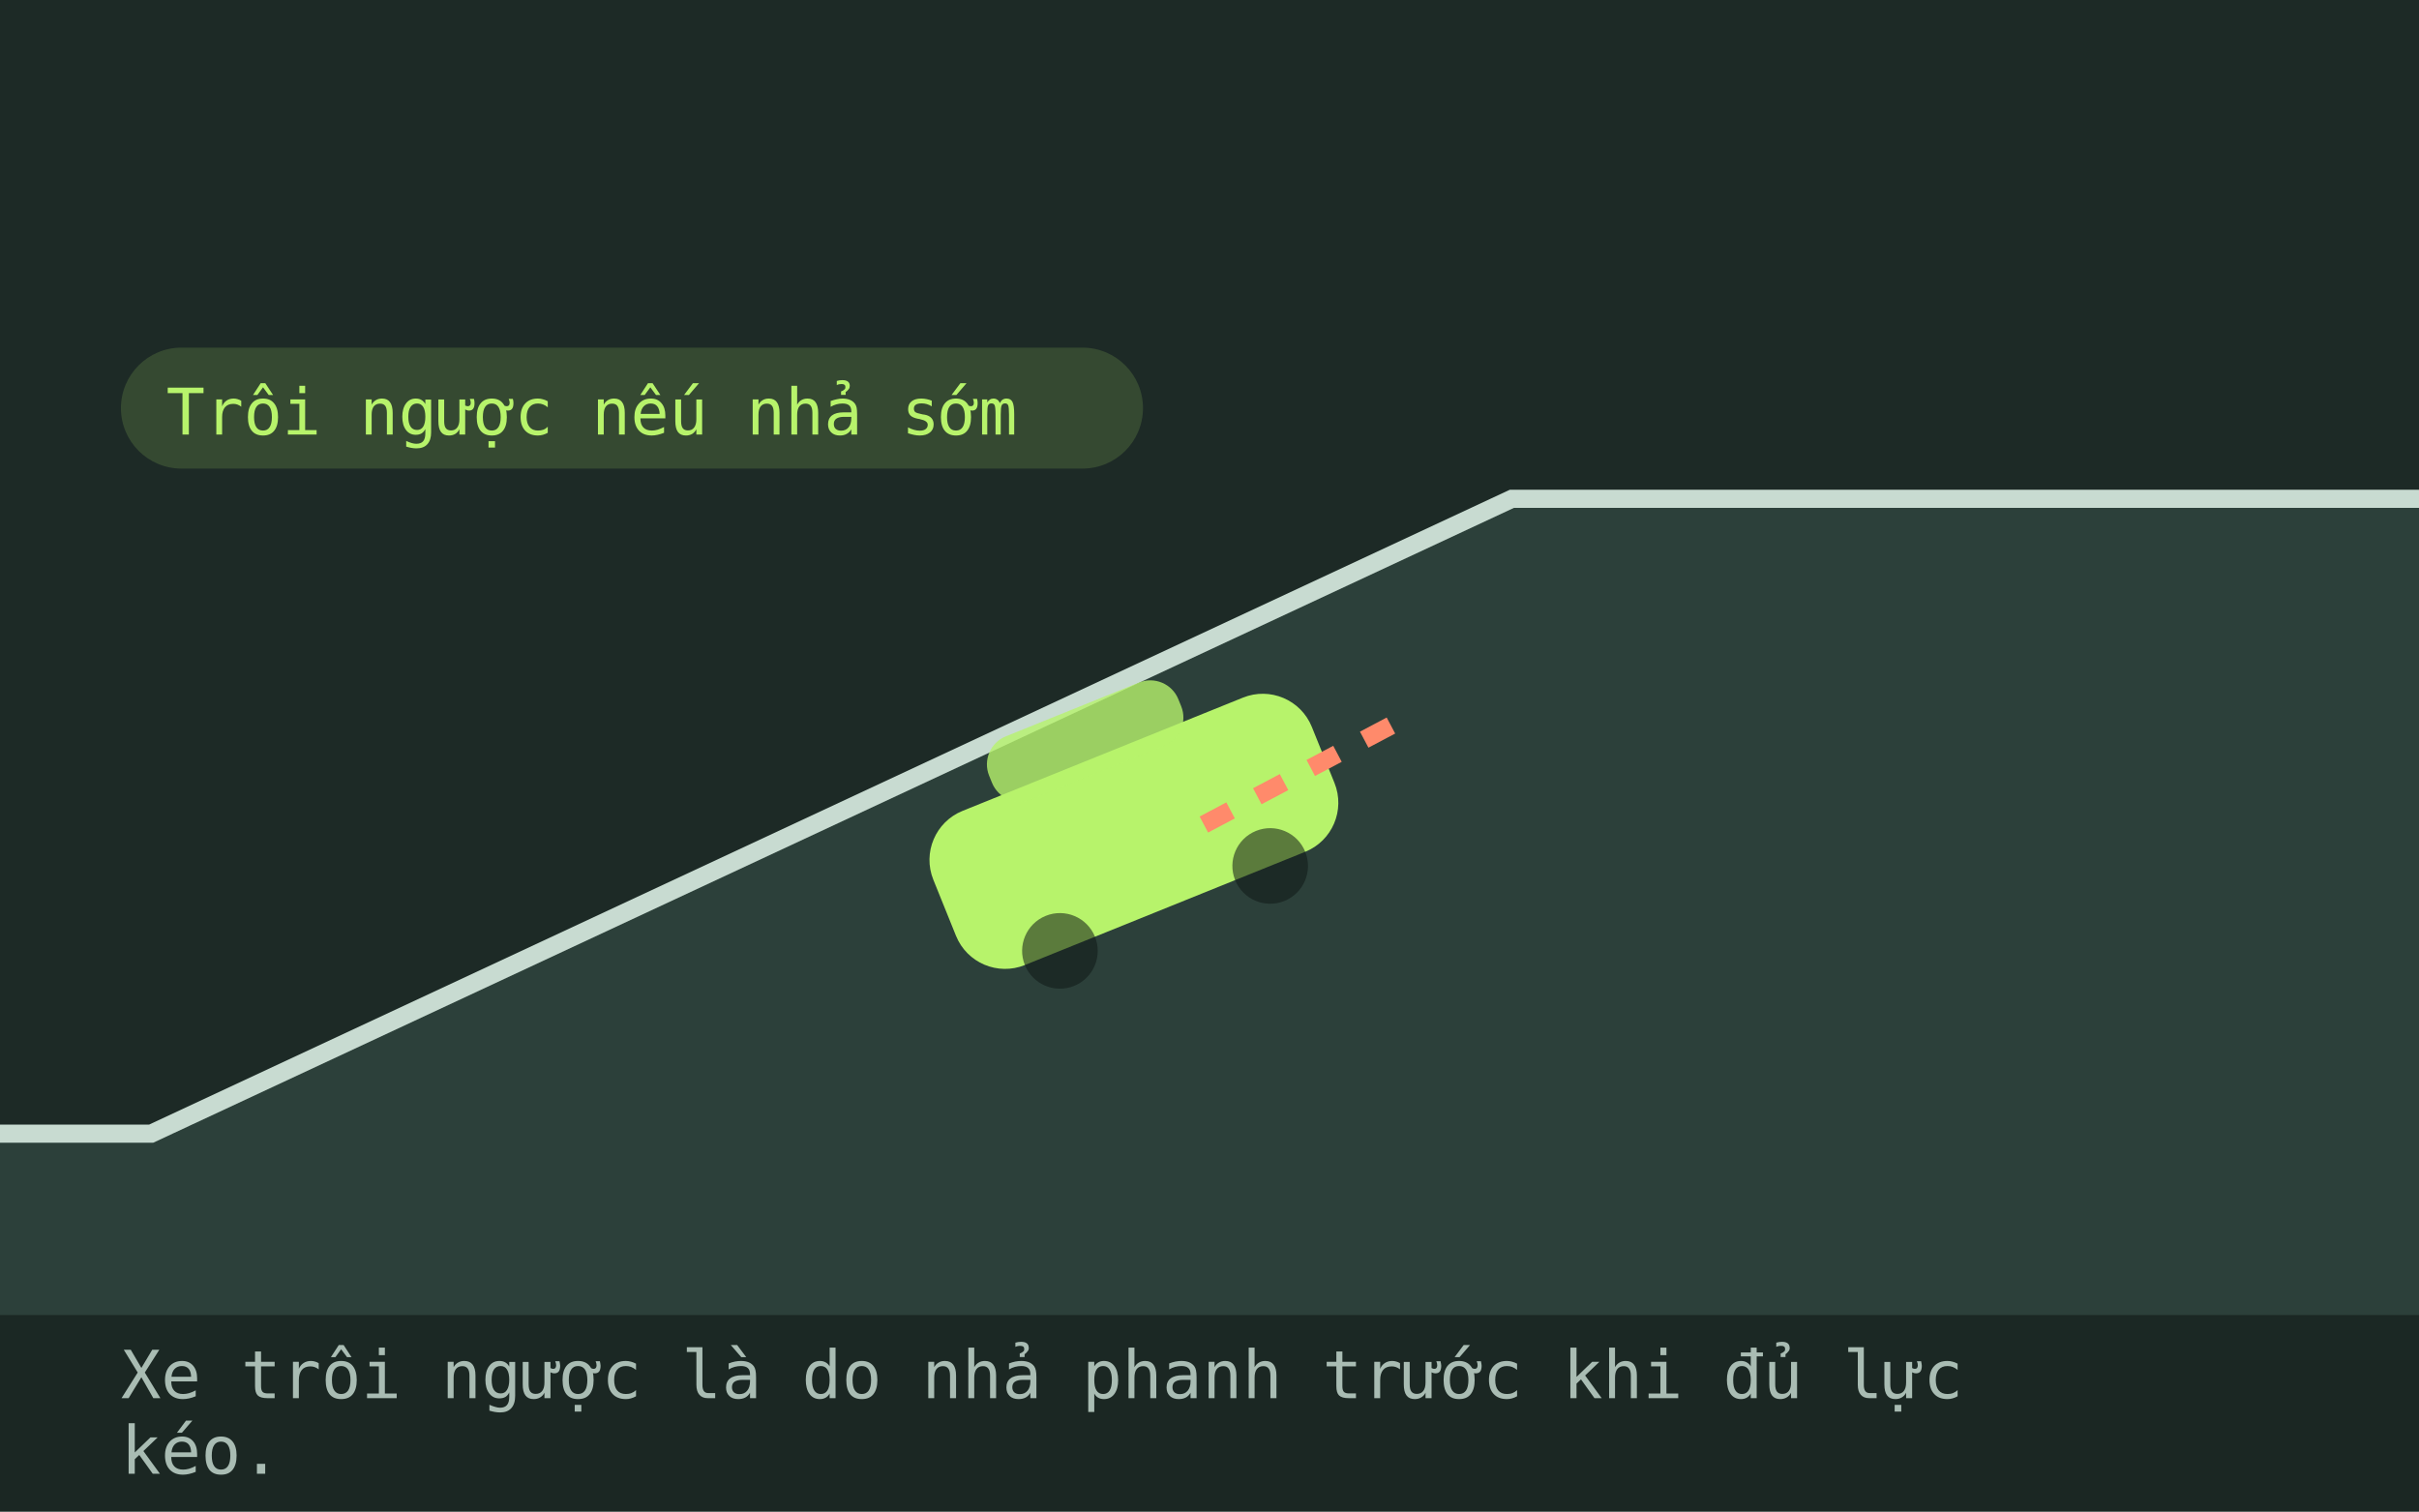
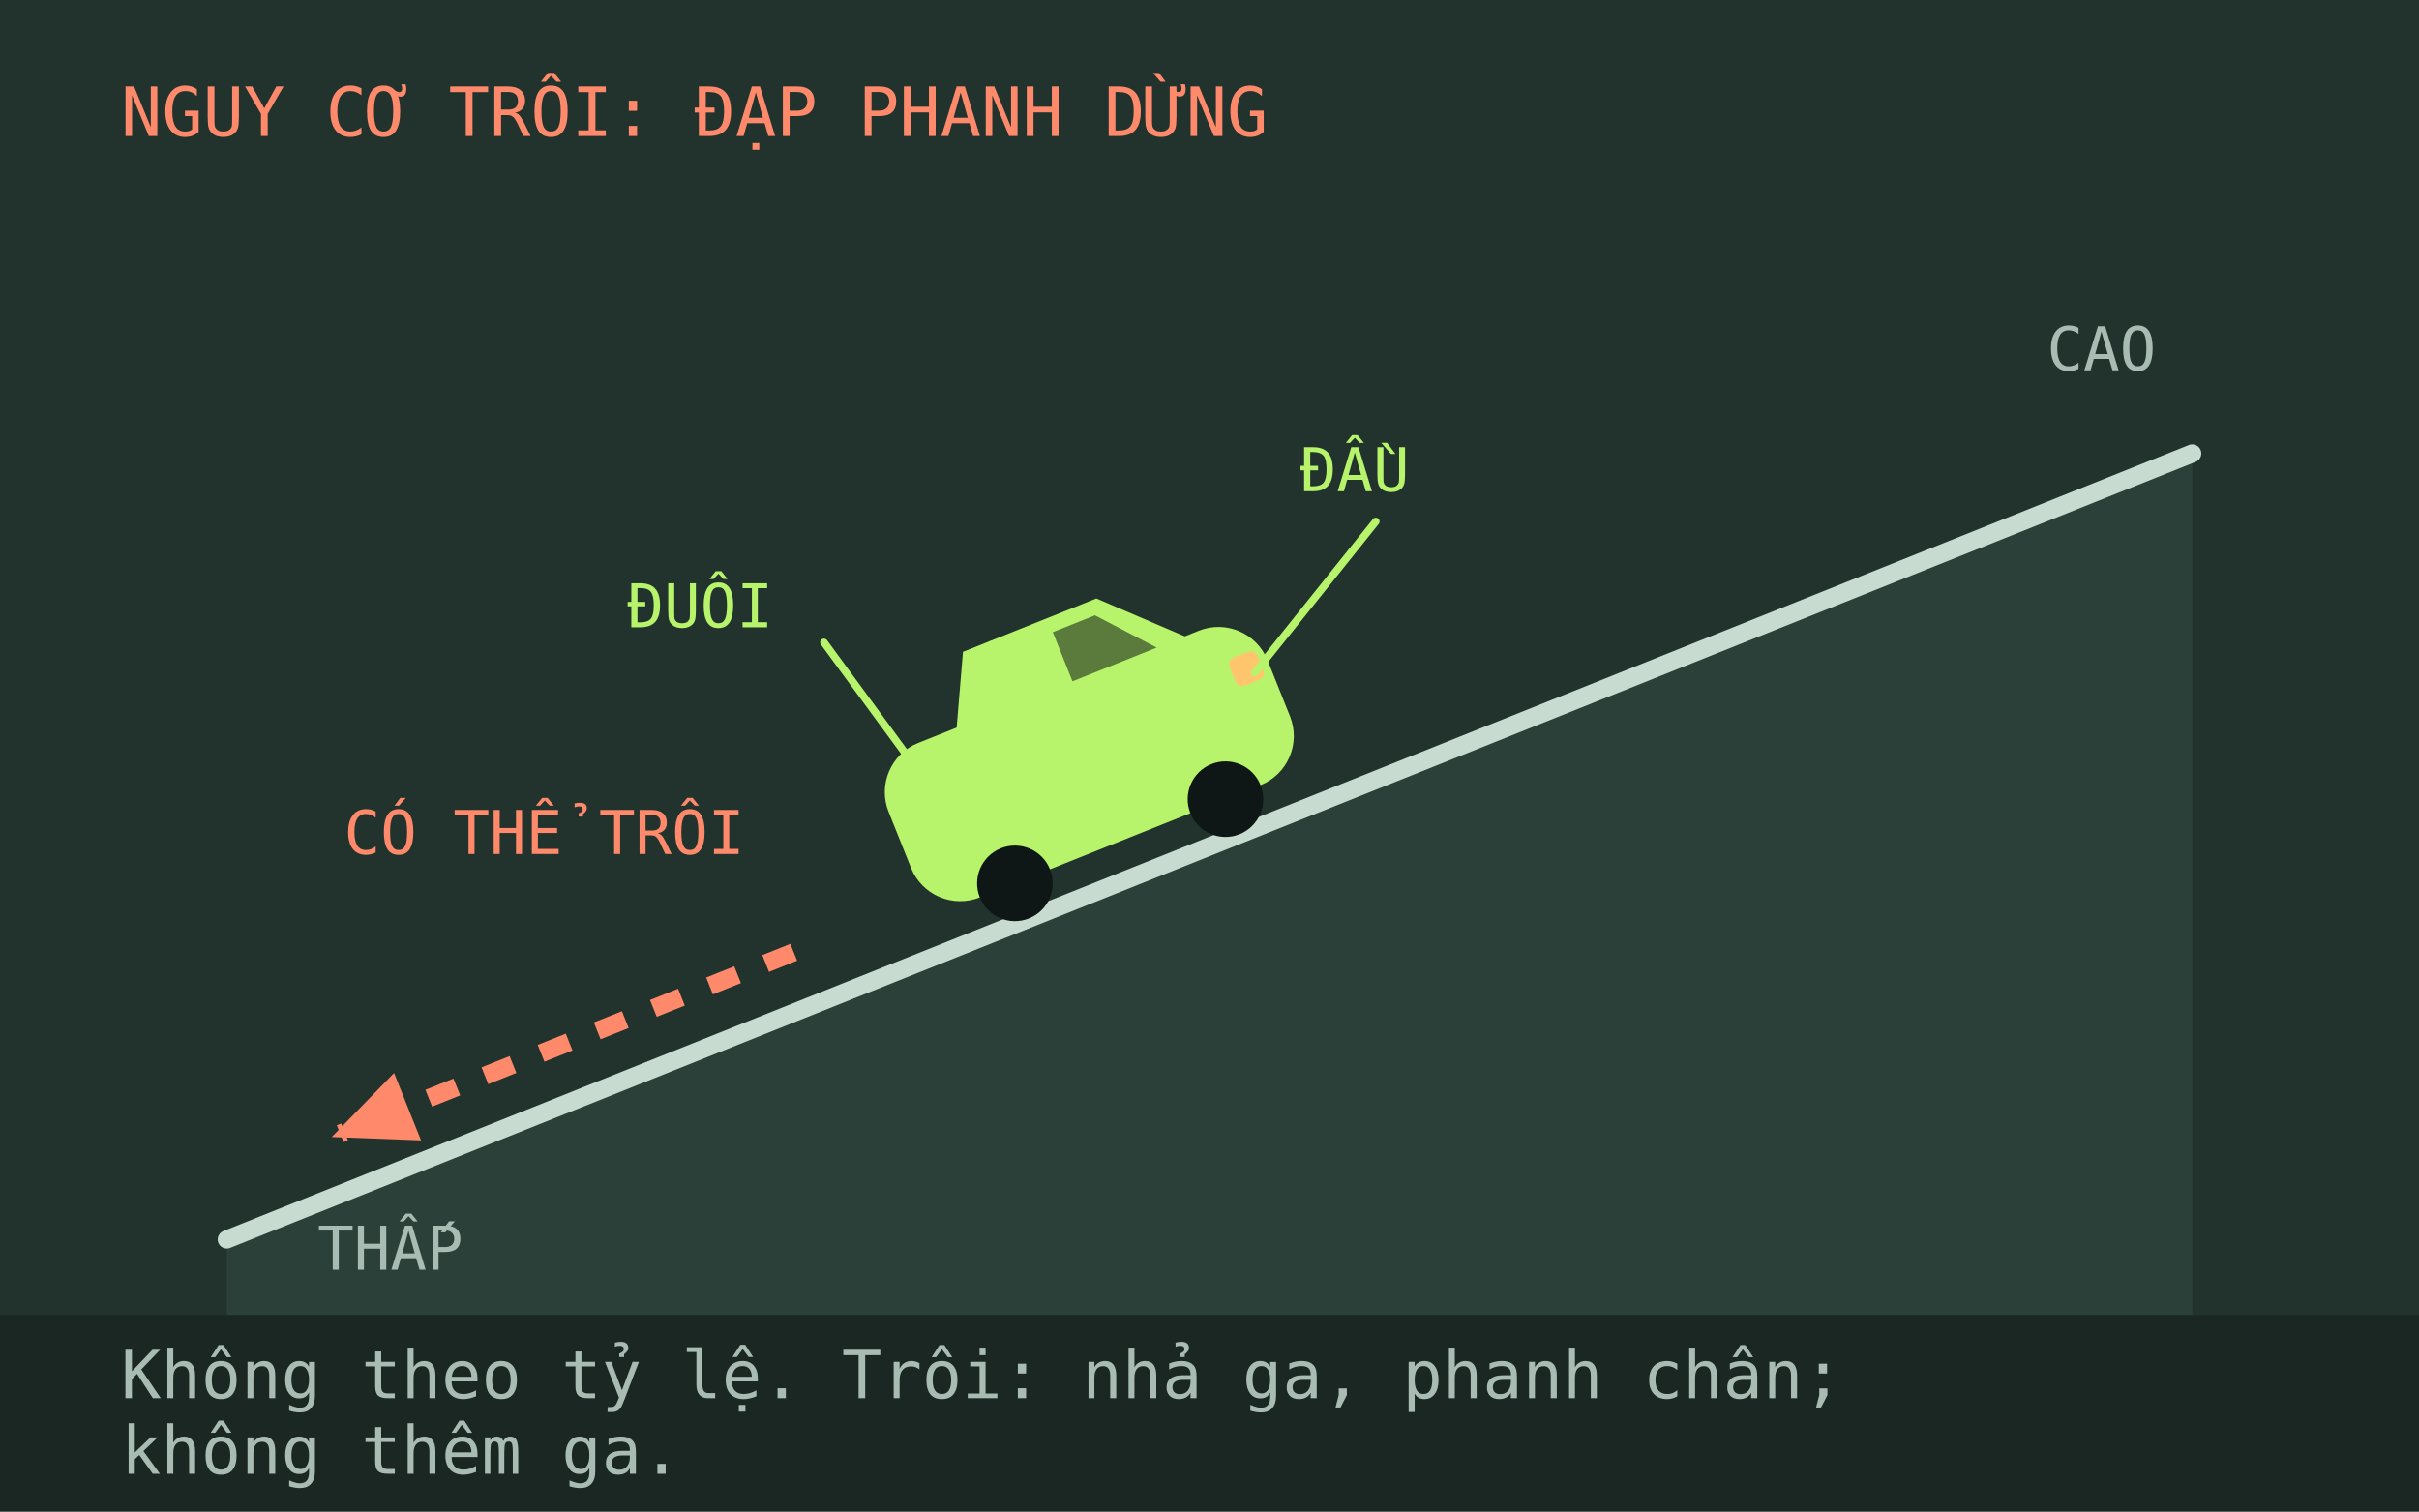
<svg xmlns="http://www.w3.org/2000/svg" viewBox="0 0 320 200" width="320" height="200" role="img" aria-labelledby="ttl">
  <defs>
    <marker id="tip" viewBox="0 0 10 10" refX="8" refY="5" markerWidth="5" markerHeight="5" orient="auto-start-reverse">
      <path d="M0 1L9 5L0 9Z" fill="#b7f36b" />
    </marker>
  </defs>
  <rect x="0" y="0" width="320" height="200" rx="0" fill="#22332e" />
-   <rect x="0" y="0" width="320" height="180" rx="0" fill="#1d2a26" />
-   <path d="M0 150L20 150L200 66L320 66L320 180L0 180Z" fill="#2c403a" />
-   <path d="M0 150L20 150L200 66L320 66" stroke="#c8dbd1" stroke-width="2.4" fill="none" />
-   <g transform="translate(150 110) rotate(-22)">
+   <text x="16" y="18" font-family="DM Mono, ui-monospace, monospace" font-size="9" font-weight="500" fill="#ff8a6b" text-anchor="start">NGUY CƠ TRÔI: ĐẠP PHANH DỪNG</text>
+   <g id="uphill-start-grade">
+     <path d="M30 164L290 60L290 174L30 174Z" fill="#2c403a" />
+     <path d="M30 164L290 60" stroke="#c8dbd1" stroke-width="2.4" stroke-linecap="round" />
+   </g>
+   <g id="uphill-start-car" transform="translate(144.1 101.1) rotate(-21.8)">
    <rect x="-27" y="-11" width="54" height="22" rx="7" fill="#b7f36b" />
-     <rect x="-15" y="-18" width="27" height="9" rx="4" fill="#b7f36b" opacity=".8" />
-     <circle cx="-15" cy="11" r="5" fill="#0e1715" opacity=".55" />
-     <circle cx="15" cy="11" r="5" fill="#0e1715" opacity=".55" />
+     <path d="M-15 -10L-10 -20L9 -20L19 -10Z" fill="#b7f36b" />
+     <path d="M2 -18L8 -18L14 -11L2 -11Z" fill="#0e1715" opacity=".55" />
+     <rect x="22" y="-6" width="4" height="4" rx="1" fill="#ffc66d" />
+     <circle cx="-15" cy="11" r="5" fill="#0e1715" />
+     <circle cx="15" cy="11" r="5" fill="#0e1715" />
  </g>
-   <path d="M184 96L150 114" stroke="#ff8a6b" stroke-width="2.4" stroke-dasharray="4 4" fill="none" marker-end="url(#tip)" />
-   <g>
-     <rect x="16" y="46" width="135.2" height="16" rx="8" fill="#b7f36b" opacity=".16" />
-     <text x="22" y="57.5" font-family="DM Mono, ui-monospace, monospace" font-size="8.5" font-weight="500" fill="#b7f36b" text-anchor="start">Trôi ngược nếu nhả sớm</text>
+   <text x="42" y="168" font-family="DM Mono, ui-monospace, monospace" font-size="8" font-weight="500" fill="#a9bcb3" text-anchor="start">THẤP</text>
+   <text x="278" y="49" font-family="DM Mono, ui-monospace, monospace" font-size="8" font-weight="500" fill="#a9bcb3" text-anchor="middle">CAO</text>
+   <text x="83" y="83" font-family="DM Mono, ui-monospace, monospace" font-size="8" font-weight="500" fill="#b7f36b" text-anchor="start">ĐUÔI</text>
+   <path d="M109 85L120 100" stroke="#b7f36b" stroke-width="1" stroke-linecap="round" />
+   <text x="172" y="65" font-family="DM Mono, ui-monospace, monospace" font-size="8" font-weight="500" fill="#b7f36b" text-anchor="start">ĐẦU</text>
+   <path d="M182 69L166 89" stroke="#b7f36b" stroke-width="1" stroke-linecap="round" />
+   <defs>
+     <marker id="uphill-start-rollback-tip" viewBox="0 0 10 10" refX="8" refY="5" markerWidth="5" markerHeight="5" orient="auto">
+       <path d="M0 1L9 5L0 9Z" fill="#ff8a6b" />
+     </marker>
+   </defs>
+   <g id="uphill-start-rollback">
+     <path d="M105 126L45 150" fill="none" stroke="#ff8a6b" stroke-width="2.4" stroke-dasharray="4 4" marker-end="url(#uphill-start-rollback-tip)" />
  </g>
+   <text x="72" y="113" font-family="DM Mono, ui-monospace, monospace" font-size="8" font-weight="500" fill="#ff8a6b" text-anchor="middle">CÓ THỂ TRÔI</text>
  <rect x="0" y="174" width="320" height="26" rx="0" fill="#1a2622" opacity="0.92" />
-   <text x="16" y="185" font-family="DM Mono, ui-monospace, monospace" font-size="8.8" font-weight="500" fill="#a9bcb3" text-anchor="start">Xe trôi ngược là do nhả phanh trước khi đủ lực</text>
-   <text x="16" y="195" font-family="DM Mono, ui-monospace, monospace" font-size="8.8" font-weight="500" fill="#a9bcb3" text-anchor="start">kéo.</text>
+   <text x="16" y="185" font-family="DM Mono, ui-monospace, monospace" font-size="8.8" font-weight="500" fill="#a9bcb3" text-anchor="start">Không theo tỷ lệ. Trôi: nhả ga, phanh chân;</text>
+   <text x="16" y="195" font-family="DM Mono, ui-monospace, monospace" font-size="8.8" font-weight="500" fill="#a9bcb3" text-anchor="start">không thêm ga.</text>
</svg>
